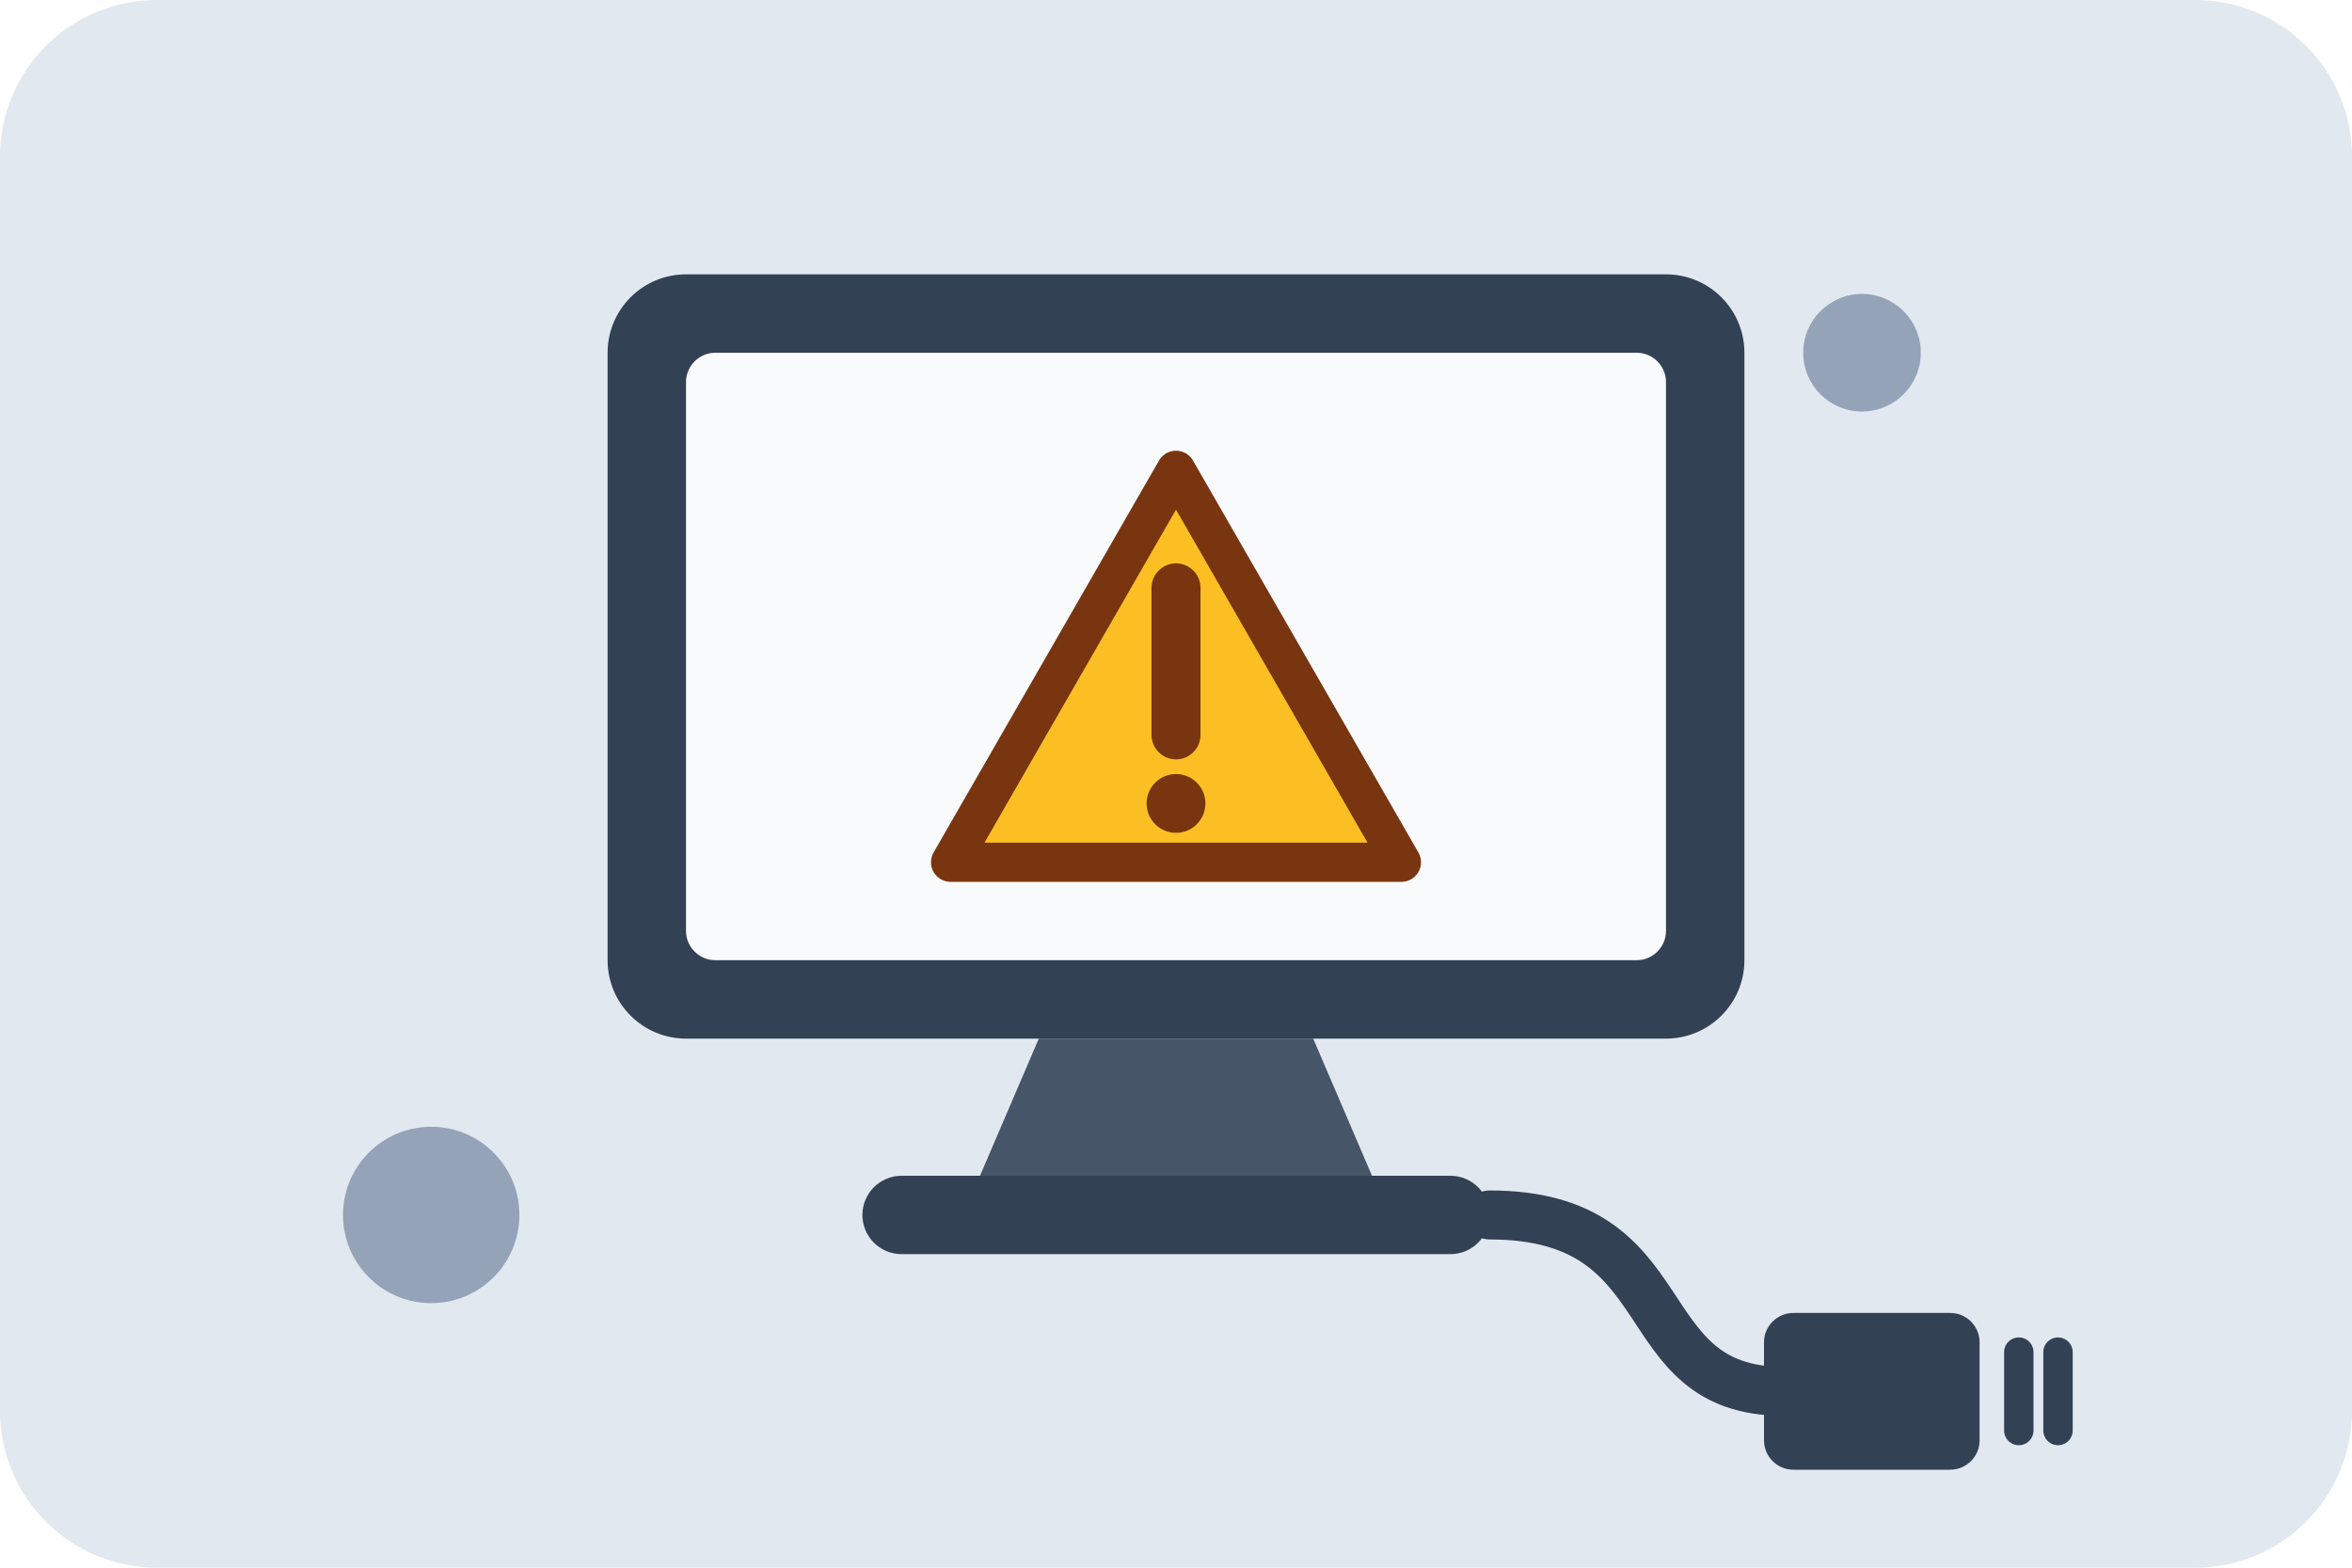
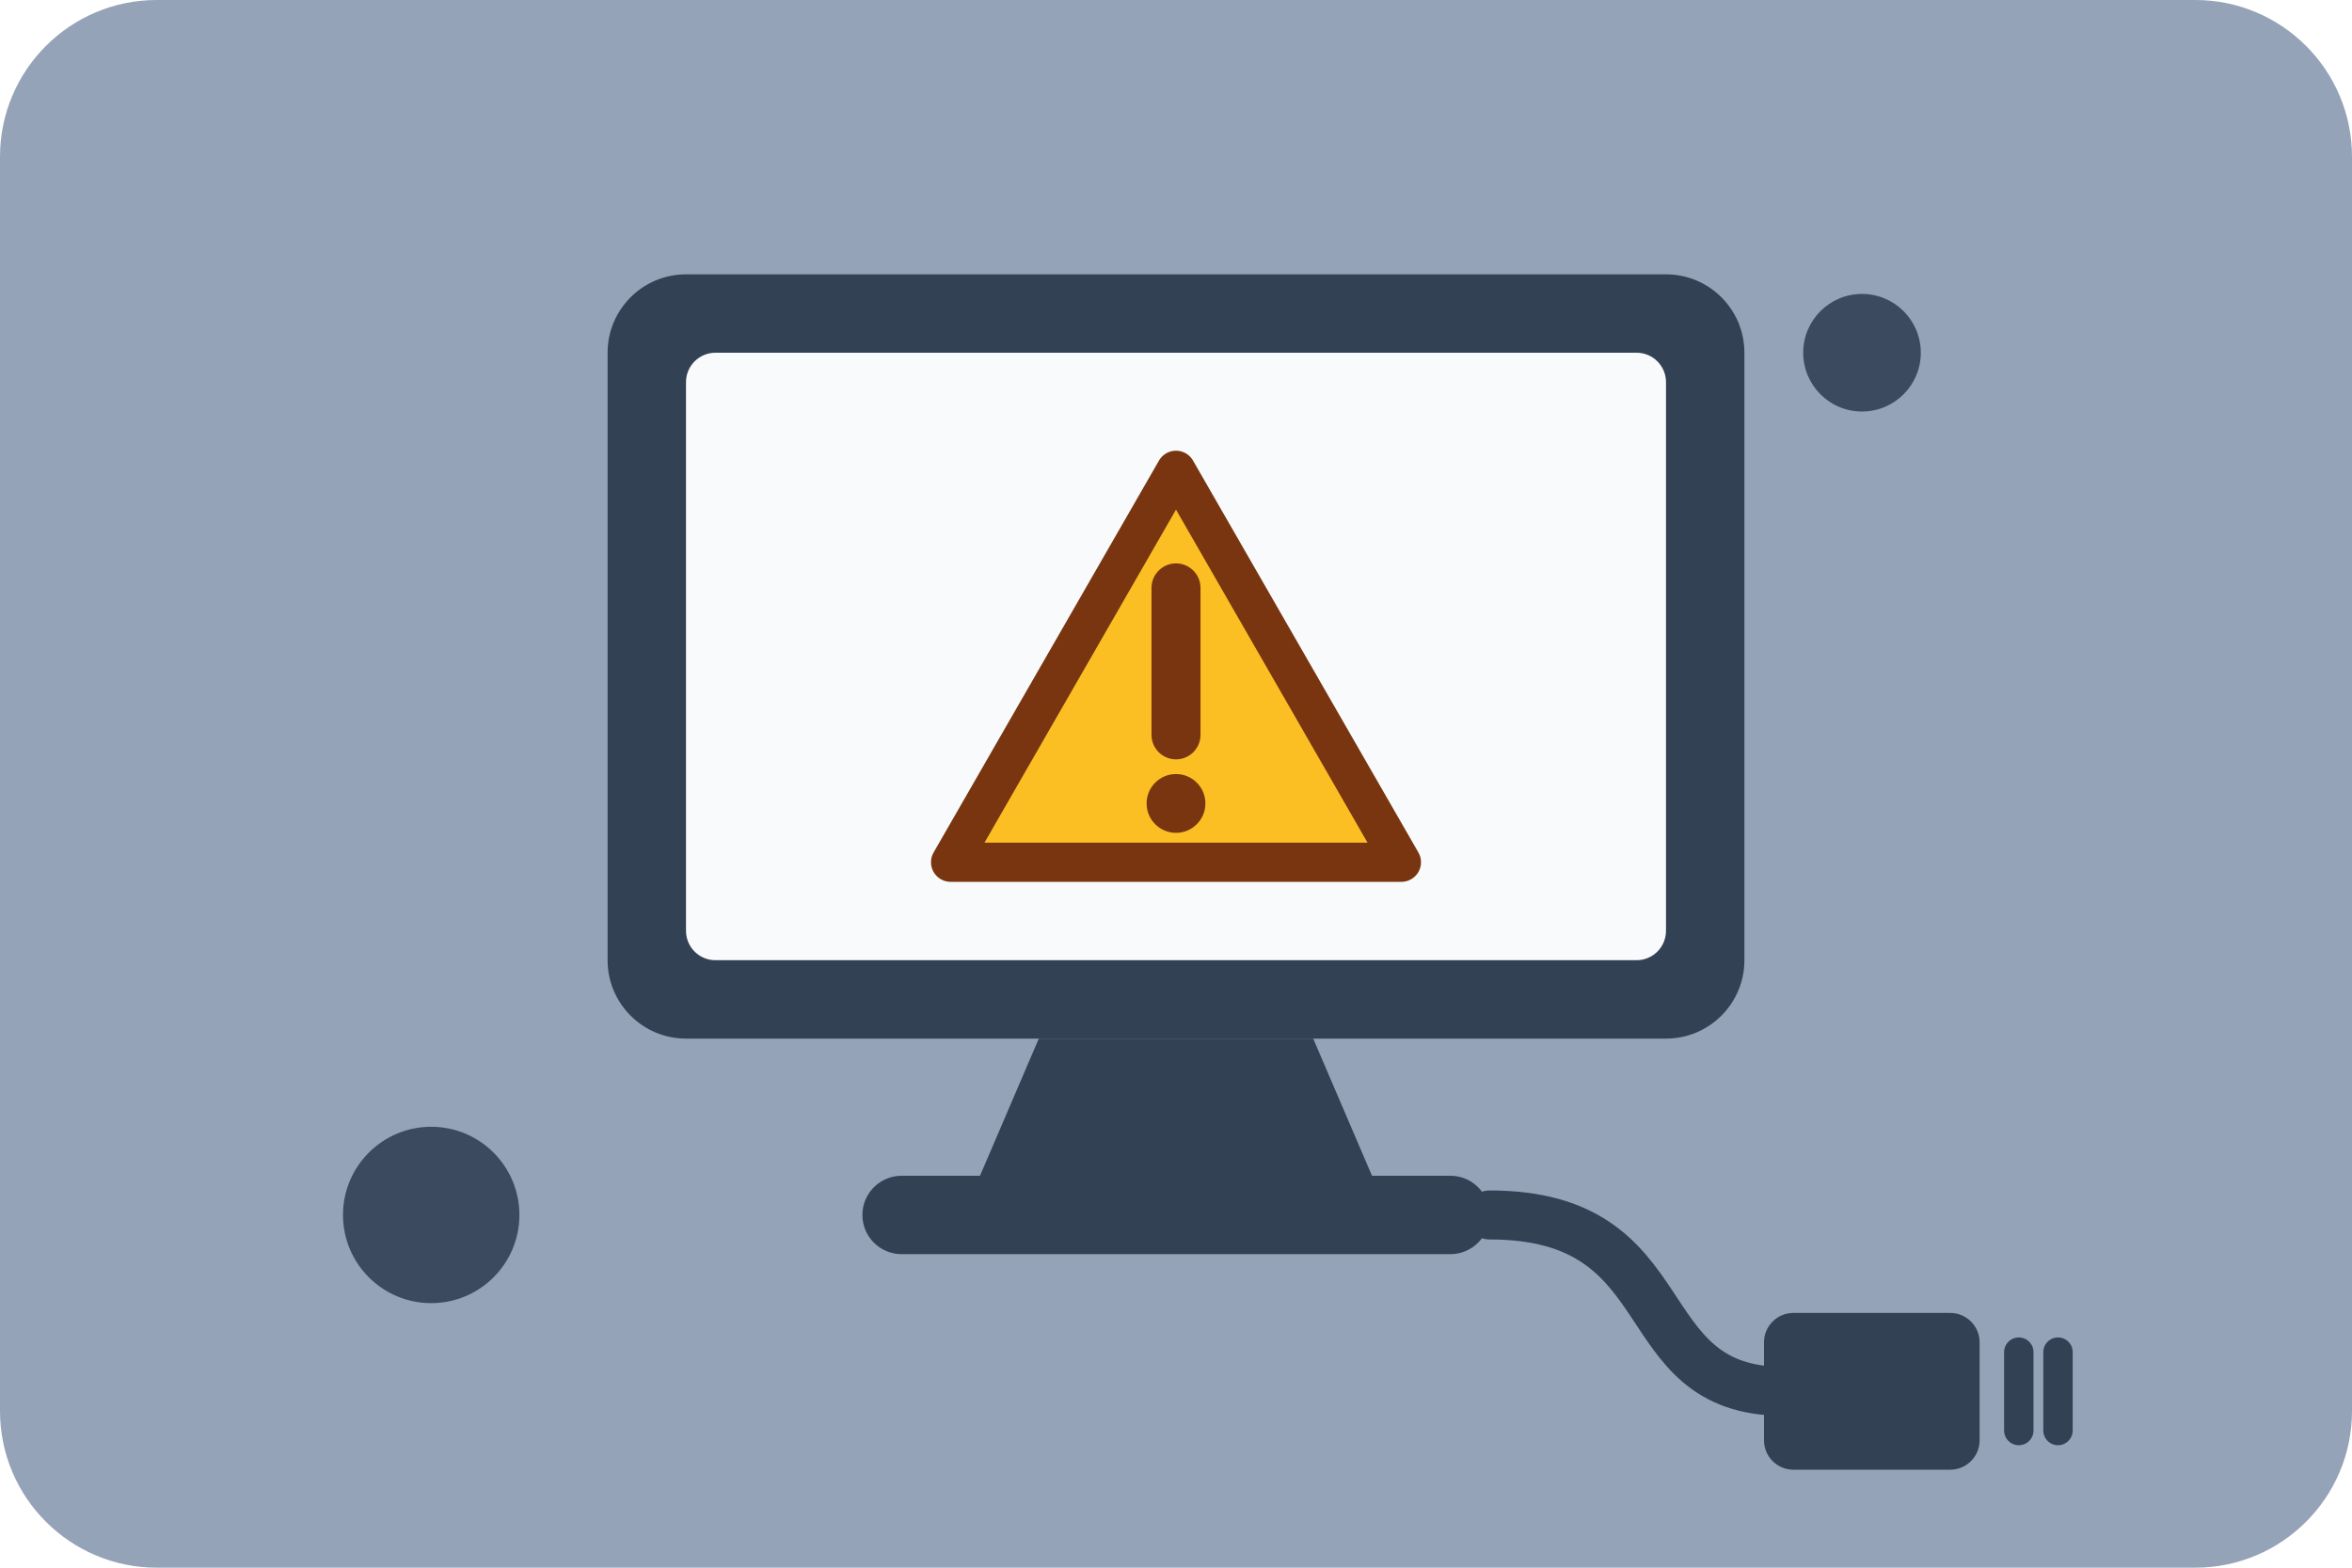
<svg xmlns="http://www.w3.org/2000/svg" viewBox="0 0 240 160" width="240" height="160" fill="none">
-   <rect width="240" height="160" rx="16" fill="#e2e8f0" />
-   <circle cx="190" cy="36" r="6" fill="#94a3b8" />
-   <circle cx="44" cy="124" r="9" fill="#94a3b8" />
+   <rect width="240" height="160" rx="16" fill="#94a3b8" />
+   <circle cx="190" cy="36" r="6" fill="#3b4a5f" />
+   <circle cx="44" cy="124" r="9" fill="#3b4a5f" />
  <rect x="62" y="28" width="116" height="78" rx="8" fill="#334155" />
  <rect x="70" y="36" width="100" height="62" rx="3" fill="#f8fafc" />
  <path d="M120 48 143 88H97Z" fill="#fbbf24" stroke="#78350f" stroke-width="4" stroke-linejoin="round" />
  <path d="M120 60v15" stroke="#78350f" stroke-width="5" stroke-linecap="round" />
  <circle cx="120" cy="82" r="3" fill="#78350f" />
-   <path d="M106 106h28l6 14h-40Z" fill="#475569" />
+   <path d="M106 106h28l6 14h-40Z" fill="#334155" />
  <rect x="88" y="120" width="64" height="8" rx="4" fill="#334155" />
  <path d="M152 124c20 0 14 18 30 18" stroke="#334155" stroke-width="5" stroke-linecap="round" />
  <rect x="180" y="134" width="22" height="16" rx="3" fill="#334155" />
  <path d="M206 138v8M210 138v8" stroke="#334155" stroke-width="3" stroke-linecap="round" />
</svg>
